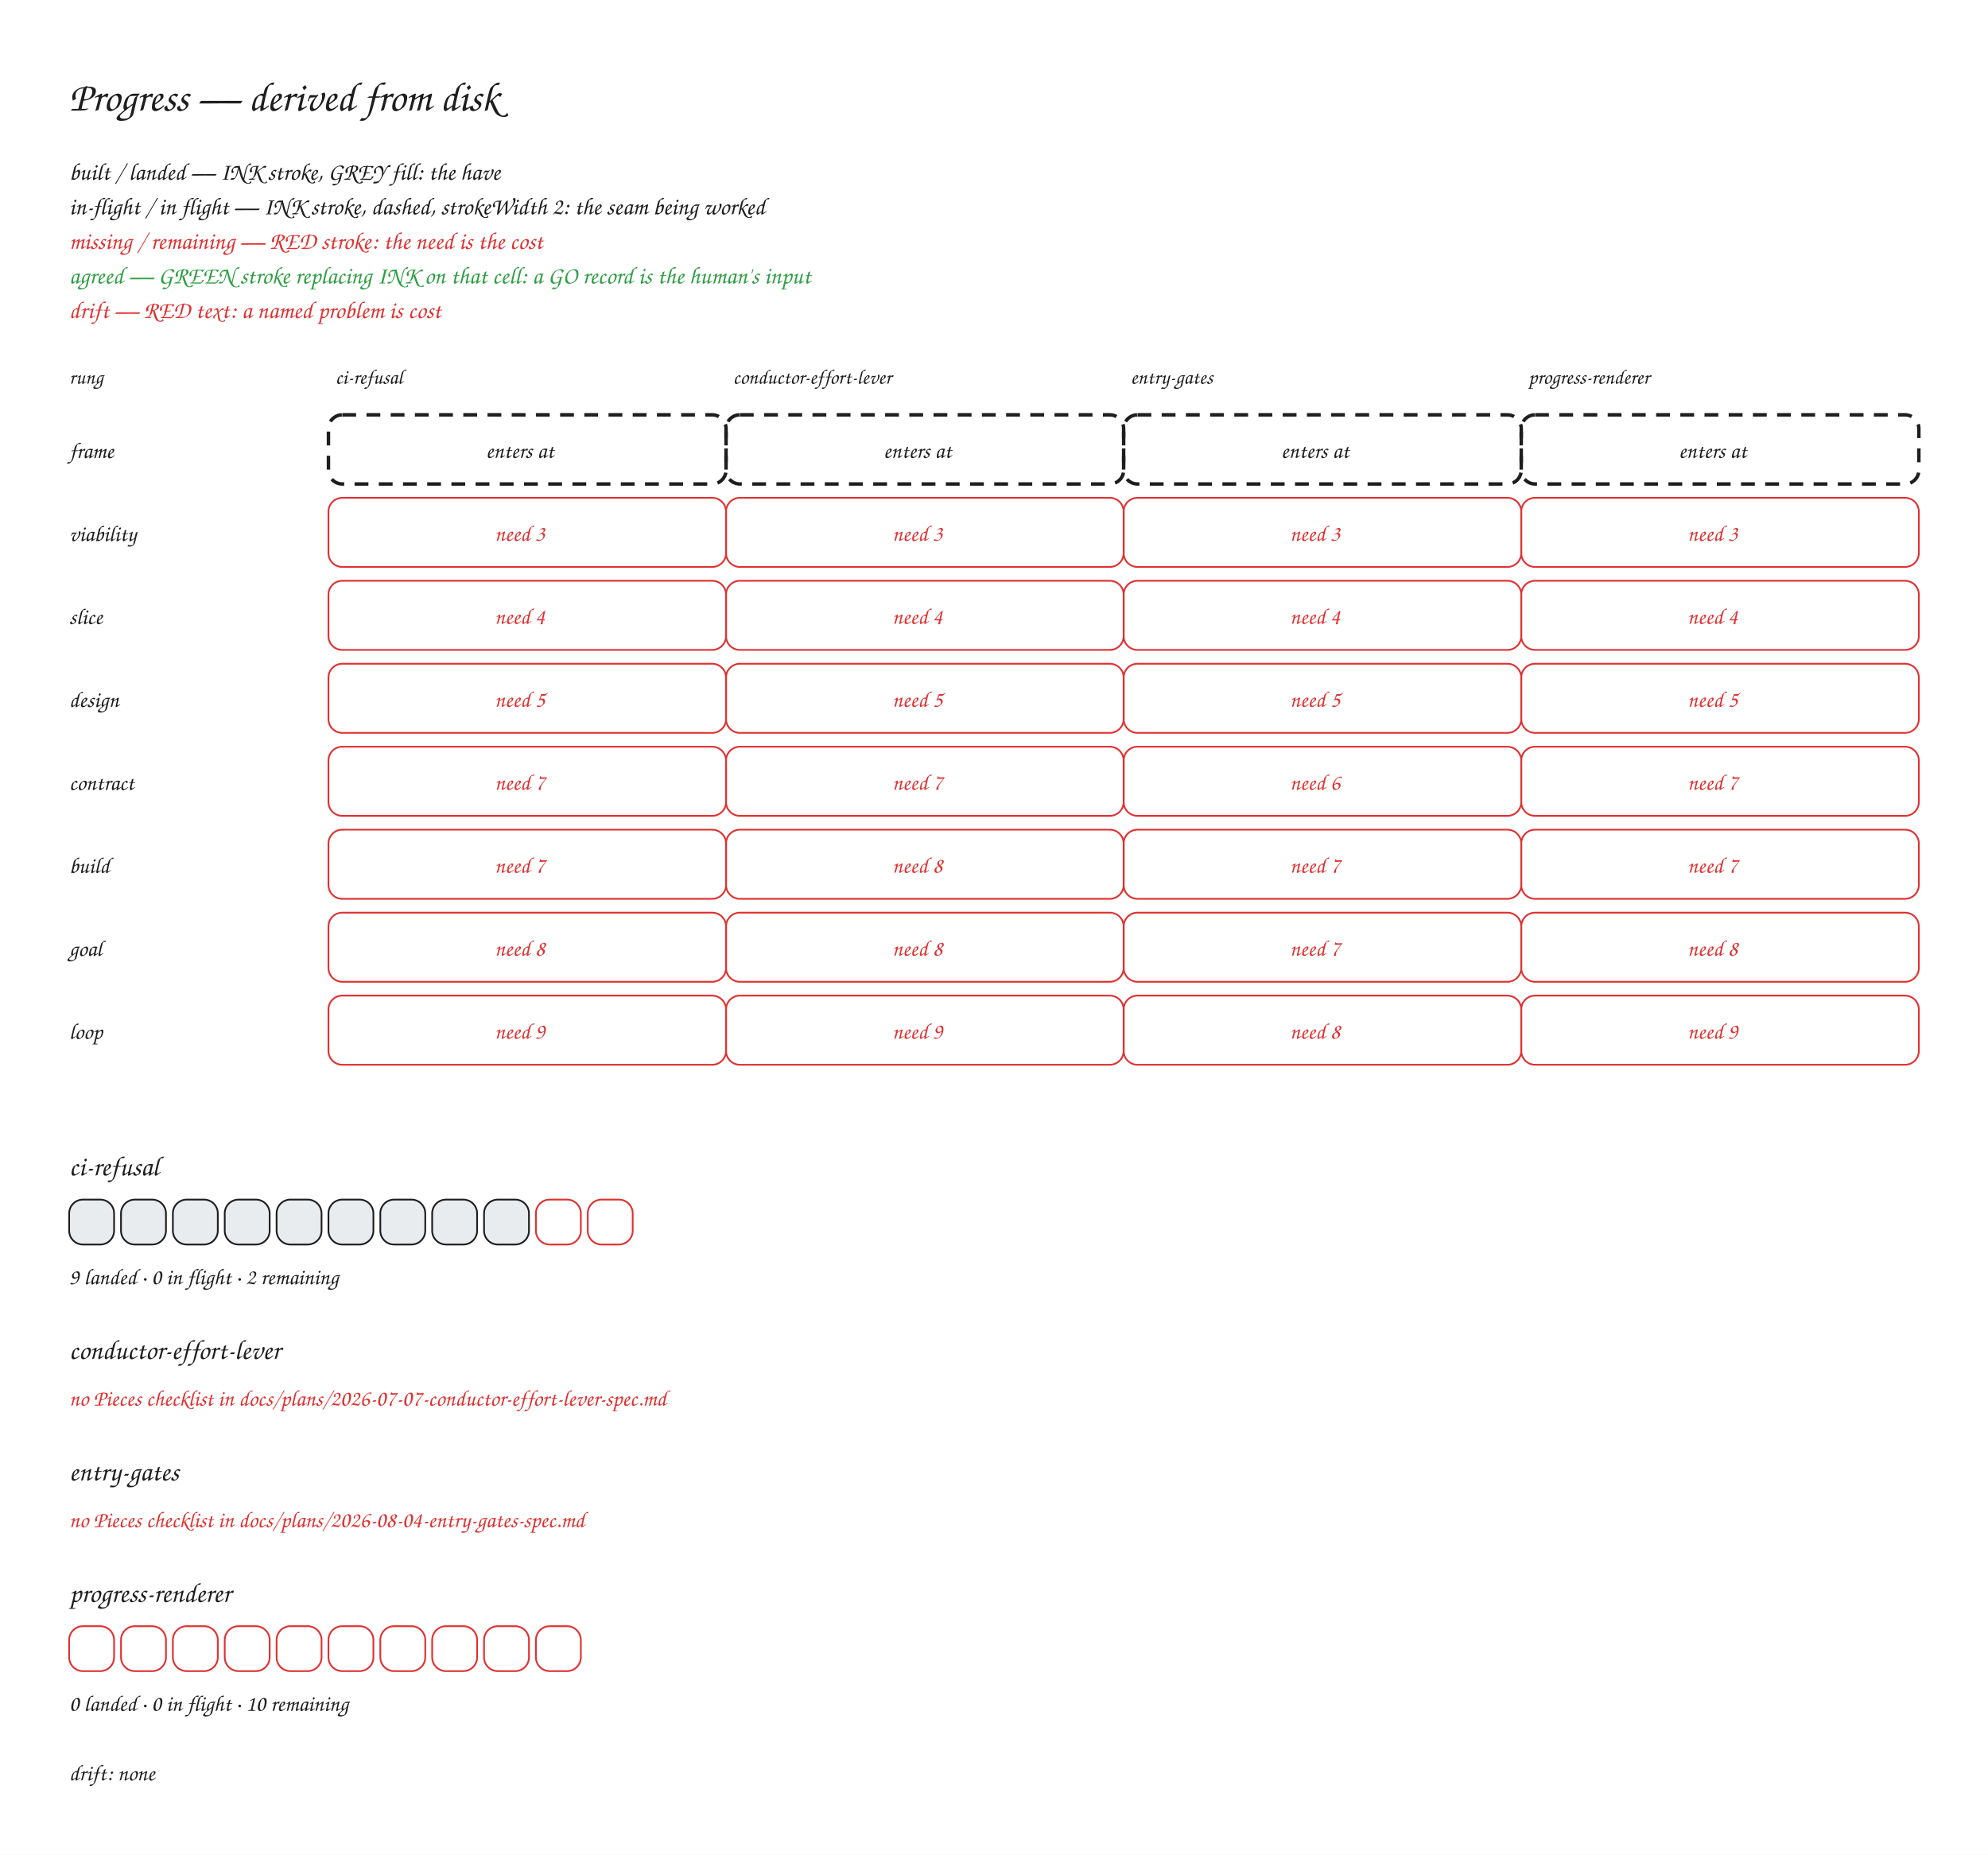
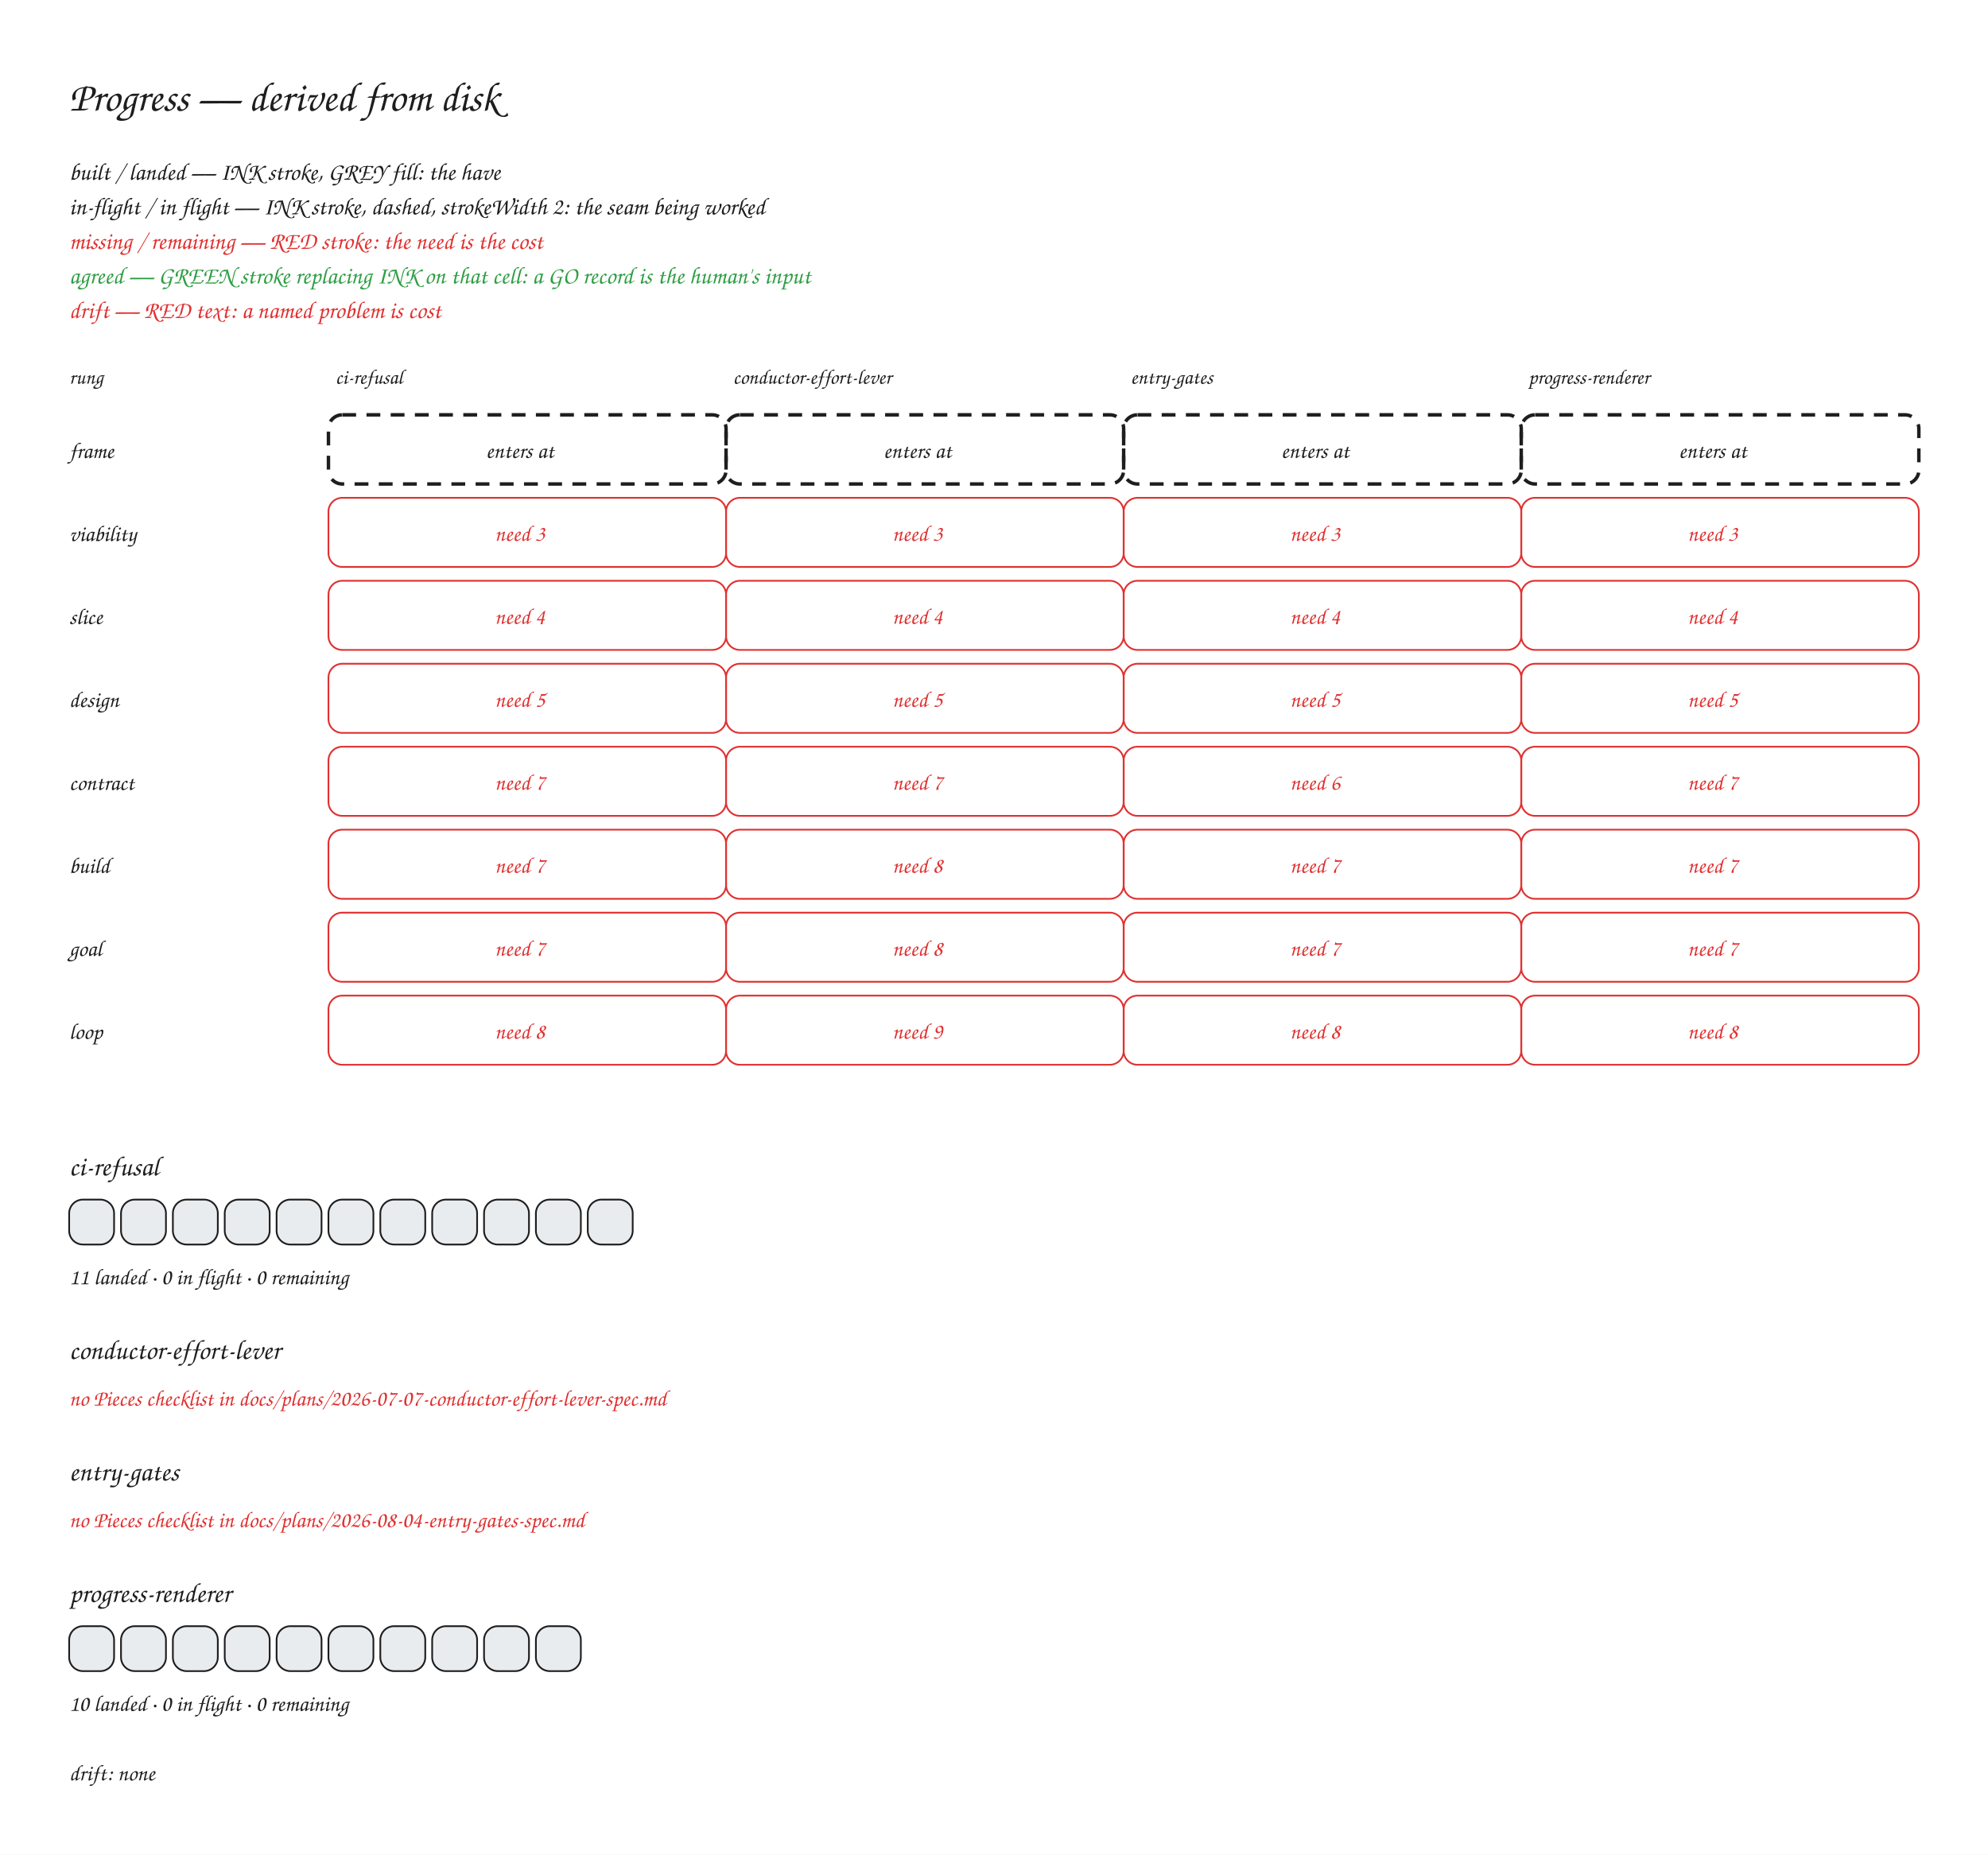
<svg xmlns="http://www.w3.org/2000/svg" width="1150" height="1073" viewBox="260 40 1150 1073">
  <rect x="260" y="40" width="1150" height="1073" fill="#ffffff" />
  <text x="300.0" y="104.0" font-family="'Segoe Print','Bradley Hand','Chalkboard SE','Comic Sans MS',cursive" font-size="24" fill="#1e1e1e" text-anchor="start" xml:space="preserve">
    <tspan x="300.0" dy="0.0">Progress — derived from disk</tspan>
  </text>
  <text x="300.0" y="144.0" font-family="'Segoe Print','Bradley Hand','Chalkboard SE','Comic Sans MS',cursive" font-size="14" fill="#1e1e1e" text-anchor="start" xml:space="preserve">
    <tspan x="300.0" dy="0.0">built / landed — INK stroke, GREY fill: the have</tspan>
  </text>
  <text x="300.0" y="164.0" font-family="'Segoe Print','Bradley Hand','Chalkboard SE','Comic Sans MS',cursive" font-size="14" fill="#1e1e1e" text-anchor="start" xml:space="preserve">
    <tspan x="300.0" dy="0.0">in-flight / in flight — INK stroke, dashed, strokeWidth 2: the seam being worked</tspan>
  </text>
  <text x="300.0" y="184.0" font-family="'Segoe Print','Bradley Hand','Chalkboard SE','Comic Sans MS',cursive" font-size="14" fill="#e03131" text-anchor="start" xml:space="preserve">
    <tspan x="300.0" dy="0.0">missing / remaining — RED stroke: the need is the cost</tspan>
  </text>
  <text x="300.0" y="204.0" font-family="'Segoe Print','Bradley Hand','Chalkboard SE','Comic Sans MS',cursive" font-size="14" fill="#2f9e44" text-anchor="start" xml:space="preserve">
    <tspan x="300.0" dy="0.0">agreed — GREEN stroke replacing INK on that cell: a GO record is the human's input</tspan>
  </text>
  <text x="300.0" y="224.0" font-family="'Segoe Print','Bradley Hand','Chalkboard SE','Comic Sans MS',cursive" font-size="14" fill="#e03131" text-anchor="start" xml:space="preserve">
    <tspan x="300.0" dy="0.0">drift — RED text: a named problem is cost</tspan>
  </text>
  <text x="300.0" y="262.0" font-family="'Segoe Print','Bradley Hand','Chalkboard SE','Comic Sans MS',cursive" font-size="12" fill="#1e1e1e" text-anchor="start" xml:space="preserve">
    <tspan x="300.0" dy="0.0">rung</tspan>
  </text>
  <text x="454.0" y="262.0" font-family="'Segoe Print','Bradley Hand','Chalkboard SE','Comic Sans MS',cursive" font-size="12" fill="#1e1e1e" text-anchor="start" xml:space="preserve">
    <tspan x="454.0" dy="0.0">ci-refusal</tspan>
  </text>
  <text x="684.0" y="262.0" font-family="'Segoe Print','Bradley Hand','Chalkboard SE','Comic Sans MS',cursive" font-size="12" fill="#1e1e1e" text-anchor="start" xml:space="preserve">
    <tspan x="684.0" dy="0.0">conductor-effort-lever</tspan>
  </text>
  <text x="914.0" y="262.0" font-family="'Segoe Print','Bradley Hand','Chalkboard SE','Comic Sans MS',cursive" font-size="12" fill="#1e1e1e" text-anchor="start" xml:space="preserve">
    <tspan x="914.0" dy="0.0">entry-gates</tspan>
  </text>
  <text x="1144.0" y="262.0" font-family="'Segoe Print','Bradley Hand','Chalkboard SE','Comic Sans MS',cursive" font-size="12" fill="#1e1e1e" text-anchor="start" xml:space="preserve">
    <tspan x="1144.0" dy="0.0">progress-renderer</tspan>
  </text>
  <text x="300.0" y="305.0" font-family="'Segoe Print','Bradley Hand','Chalkboard SE','Comic Sans MS',cursive" font-size="13" fill="#1e1e1e" text-anchor="start" xml:space="preserve">
    <tspan x="300.0" dy="0.0">frame</tspan>
  </text>
  <rect x="450.0" y="280.0" width="230.0" height="40.0" rx="8" fill="none" stroke="#1e1e1e" stroke-width="2" stroke-dasharray="8 6" />
  <text x="565.0" y="304.9" font-family="'Segoe Print','Bradley Hand','Chalkboard SE','Comic Sans MS',cursive" font-size="13" fill="#1e1e1e" text-anchor="middle" xml:space="preserve">
    <tspan x="565.0" dy="0.0">enters at</tspan>
  </text>
  <rect x="680.0" y="280.0" width="230.0" height="40.0" rx="8" fill="none" stroke="#1e1e1e" stroke-width="2" stroke-dasharray="8 6" />
  <text x="795.0" y="304.9" font-family="'Segoe Print','Bradley Hand','Chalkboard SE','Comic Sans MS',cursive" font-size="13" fill="#1e1e1e" text-anchor="middle" xml:space="preserve">
    <tspan x="795.0" dy="0.0">enters at</tspan>
  </text>
  <rect x="910.0" y="280.0" width="230.0" height="40.0" rx="8" fill="none" stroke="#1e1e1e" stroke-width="2" stroke-dasharray="8 6" />
  <text x="1025.0" y="304.9" font-family="'Segoe Print','Bradley Hand','Chalkboard SE','Comic Sans MS',cursive" font-size="13" fill="#1e1e1e" text-anchor="middle" xml:space="preserve">
    <tspan x="1025.0" dy="0.0">enters at</tspan>
  </text>
  <rect x="1140.0" y="280.0" width="230.0" height="40.0" rx="8" fill="none" stroke="#1e1e1e" stroke-width="2" stroke-dasharray="8 6" />
  <text x="1255.0" y="304.9" font-family="'Segoe Print','Bradley Hand','Chalkboard SE','Comic Sans MS',cursive" font-size="13" fill="#1e1e1e" text-anchor="middle" xml:space="preserve">
    <tspan x="1255.0" dy="0.0">enters at</tspan>
  </text>
  <text x="300.0" y="353.0" font-family="'Segoe Print','Bradley Hand','Chalkboard SE','Comic Sans MS',cursive" font-size="13" fill="#1e1e1e" text-anchor="start" xml:space="preserve">
    <tspan x="300.0" dy="0.0">viability</tspan>
  </text>
  <rect x="450.0" y="328.0" width="230.0" height="40.0" rx="8" fill="none" stroke="#e03131" stroke-width="1" />
  <text x="565.0" y="352.9" font-family="'Segoe Print','Bradley Hand','Chalkboard SE','Comic Sans MS',cursive" font-size="13" fill="#e03131" text-anchor="middle" xml:space="preserve">
    <tspan x="565.0" dy="0.0">need 3</tspan>
  </text>
  <rect x="680.0" y="328.0" width="230.0" height="40.0" rx="8" fill="none" stroke="#e03131" stroke-width="1" />
  <text x="795.0" y="352.9" font-family="'Segoe Print','Bradley Hand','Chalkboard SE','Comic Sans MS',cursive" font-size="13" fill="#e03131" text-anchor="middle" xml:space="preserve">
    <tspan x="795.0" dy="0.0">need 3</tspan>
  </text>
  <rect x="910.0" y="328.0" width="230.0" height="40.0" rx="8" fill="none" stroke="#e03131" stroke-width="1" />
  <text x="1025.0" y="352.9" font-family="'Segoe Print','Bradley Hand','Chalkboard SE','Comic Sans MS',cursive" font-size="13" fill="#e03131" text-anchor="middle" xml:space="preserve">
    <tspan x="1025.0" dy="0.0">need 3</tspan>
  </text>
  <rect x="1140.0" y="328.0" width="230.0" height="40.0" rx="8" fill="none" stroke="#e03131" stroke-width="1" />
  <text x="1255.0" y="352.9" font-family="'Segoe Print','Bradley Hand','Chalkboard SE','Comic Sans MS',cursive" font-size="13" fill="#e03131" text-anchor="middle" xml:space="preserve">
    <tspan x="1255.0" dy="0.0">need 3</tspan>
  </text>
  <text x="300.0" y="401.0" font-family="'Segoe Print','Bradley Hand','Chalkboard SE','Comic Sans MS',cursive" font-size="13" fill="#1e1e1e" text-anchor="start" xml:space="preserve">
    <tspan x="300.0" dy="0.0">slice</tspan>
  </text>
  <rect x="450.0" y="376.0" width="230.0" height="40.0" rx="8" fill="none" stroke="#e03131" stroke-width="1" />
  <text x="565.0" y="400.9" font-family="'Segoe Print','Bradley Hand','Chalkboard SE','Comic Sans MS',cursive" font-size="13" fill="#e03131" text-anchor="middle" xml:space="preserve">
    <tspan x="565.0" dy="0.0">need 4</tspan>
  </text>
  <rect x="680.0" y="376.0" width="230.0" height="40.0" rx="8" fill="none" stroke="#e03131" stroke-width="1" />
  <text x="795.0" y="400.9" font-family="'Segoe Print','Bradley Hand','Chalkboard SE','Comic Sans MS',cursive" font-size="13" fill="#e03131" text-anchor="middle" xml:space="preserve">
    <tspan x="795.0" dy="0.0">need 4</tspan>
  </text>
  <rect x="910.0" y="376.0" width="230.0" height="40.0" rx="8" fill="none" stroke="#e03131" stroke-width="1" />
  <text x="1025.0" y="400.9" font-family="'Segoe Print','Bradley Hand','Chalkboard SE','Comic Sans MS',cursive" font-size="13" fill="#e03131" text-anchor="middle" xml:space="preserve">
    <tspan x="1025.0" dy="0.0">need 4</tspan>
  </text>
  <rect x="1140.0" y="376.0" width="230.0" height="40.0" rx="8" fill="none" stroke="#e03131" stroke-width="1" />
  <text x="1255.0" y="400.9" font-family="'Segoe Print','Bradley Hand','Chalkboard SE','Comic Sans MS',cursive" font-size="13" fill="#e03131" text-anchor="middle" xml:space="preserve">
    <tspan x="1255.0" dy="0.0">need 4</tspan>
  </text>
  <text x="300.0" y="449.0" font-family="'Segoe Print','Bradley Hand','Chalkboard SE','Comic Sans MS',cursive" font-size="13" fill="#1e1e1e" text-anchor="start" xml:space="preserve">
    <tspan x="300.0" dy="0.0">design</tspan>
  </text>
  <rect x="450.0" y="424.0" width="230.0" height="40.0" rx="8" fill="none" stroke="#e03131" stroke-width="1" />
  <text x="565.0" y="448.9" font-family="'Segoe Print','Bradley Hand','Chalkboard SE','Comic Sans MS',cursive" font-size="13" fill="#e03131" text-anchor="middle" xml:space="preserve">
    <tspan x="565.0" dy="0.0">need 5</tspan>
  </text>
  <rect x="680.0" y="424.0" width="230.0" height="40.0" rx="8" fill="none" stroke="#e03131" stroke-width="1" />
  <text x="795.0" y="448.9" font-family="'Segoe Print','Bradley Hand','Chalkboard SE','Comic Sans MS',cursive" font-size="13" fill="#e03131" text-anchor="middle" xml:space="preserve">
    <tspan x="795.0" dy="0.0">need 5</tspan>
  </text>
  <rect x="910.0" y="424.0" width="230.0" height="40.0" rx="8" fill="none" stroke="#e03131" stroke-width="1" />
  <text x="1025.0" y="448.9" font-family="'Segoe Print','Bradley Hand','Chalkboard SE','Comic Sans MS',cursive" font-size="13" fill="#e03131" text-anchor="middle" xml:space="preserve">
    <tspan x="1025.0" dy="0.0">need 5</tspan>
  </text>
  <rect x="1140.0" y="424.0" width="230.0" height="40.0" rx="8" fill="none" stroke="#e03131" stroke-width="1" />
  <text x="1255.0" y="448.9" font-family="'Segoe Print','Bradley Hand','Chalkboard SE','Comic Sans MS',cursive" font-size="13" fill="#e03131" text-anchor="middle" xml:space="preserve">
    <tspan x="1255.0" dy="0.0">need 5</tspan>
  </text>
  <text x="300.0" y="497.0" font-family="'Segoe Print','Bradley Hand','Chalkboard SE','Comic Sans MS',cursive" font-size="13" fill="#1e1e1e" text-anchor="start" xml:space="preserve">
    <tspan x="300.0" dy="0.0">contract</tspan>
  </text>
  <rect x="450.0" y="472.0" width="230.0" height="40.0" rx="8" fill="none" stroke="#e03131" stroke-width="1" />
  <text x="565.0" y="496.9" font-family="'Segoe Print','Bradley Hand','Chalkboard SE','Comic Sans MS',cursive" font-size="13" fill="#e03131" text-anchor="middle" xml:space="preserve">
    <tspan x="565.0" dy="0.0">need 7</tspan>
  </text>
  <rect x="680.0" y="472.0" width="230.0" height="40.0" rx="8" fill="none" stroke="#e03131" stroke-width="1" />
  <text x="795.0" y="496.9" font-family="'Segoe Print','Bradley Hand','Chalkboard SE','Comic Sans MS',cursive" font-size="13" fill="#e03131" text-anchor="middle" xml:space="preserve">
    <tspan x="795.0" dy="0.0">need 7</tspan>
  </text>
  <rect x="910.0" y="472.0" width="230.0" height="40.0" rx="8" fill="none" stroke="#e03131" stroke-width="1" />
  <text x="1025.0" y="496.9" font-family="'Segoe Print','Bradley Hand','Chalkboard SE','Comic Sans MS',cursive" font-size="13" fill="#e03131" text-anchor="middle" xml:space="preserve">
    <tspan x="1025.0" dy="0.0">need 6</tspan>
  </text>
  <rect x="1140.0" y="472.0" width="230.0" height="40.0" rx="8" fill="none" stroke="#e03131" stroke-width="1" />
  <text x="1255.0" y="496.9" font-family="'Segoe Print','Bradley Hand','Chalkboard SE','Comic Sans MS',cursive" font-size="13" fill="#e03131" text-anchor="middle" xml:space="preserve">
    <tspan x="1255.0" dy="0.0">need 7</tspan>
  </text>
  <text x="300.0" y="545.0" font-family="'Segoe Print','Bradley Hand','Chalkboard SE','Comic Sans MS',cursive" font-size="13" fill="#1e1e1e" text-anchor="start" xml:space="preserve">
    <tspan x="300.0" dy="0.0">build</tspan>
  </text>
  <rect x="450.0" y="520.0" width="230.0" height="40.0" rx="8" fill="none" stroke="#e03131" stroke-width="1" />
  <text x="565.0" y="544.9" font-family="'Segoe Print','Bradley Hand','Chalkboard SE','Comic Sans MS',cursive" font-size="13" fill="#e03131" text-anchor="middle" xml:space="preserve">
    <tspan x="565.0" dy="0.0">need 7</tspan>
  </text>
  <rect x="680.0" y="520.0" width="230.0" height="40.0" rx="8" fill="none" stroke="#e03131" stroke-width="1" />
  <text x="795.0" y="544.9" font-family="'Segoe Print','Bradley Hand','Chalkboard SE','Comic Sans MS',cursive" font-size="13" fill="#e03131" text-anchor="middle" xml:space="preserve">
    <tspan x="795.0" dy="0.0">need 8</tspan>
  </text>
  <rect x="910.0" y="520.0" width="230.0" height="40.0" rx="8" fill="none" stroke="#e03131" stroke-width="1" />
  <text x="1025.0" y="544.9" font-family="'Segoe Print','Bradley Hand','Chalkboard SE','Comic Sans MS',cursive" font-size="13" fill="#e03131" text-anchor="middle" xml:space="preserve">
    <tspan x="1025.0" dy="0.0">need 7</tspan>
  </text>
  <rect x="1140.0" y="520.0" width="230.0" height="40.0" rx="8" fill="none" stroke="#e03131" stroke-width="1" />
  <text x="1255.0" y="544.9" font-family="'Segoe Print','Bradley Hand','Chalkboard SE','Comic Sans MS',cursive" font-size="13" fill="#e03131" text-anchor="middle" xml:space="preserve">
    <tspan x="1255.0" dy="0.0">need 7</tspan>
  </text>
  <text x="300.0" y="593.0" font-family="'Segoe Print','Bradley Hand','Chalkboard SE','Comic Sans MS',cursive" font-size="13" fill="#1e1e1e" text-anchor="start" xml:space="preserve">
    <tspan x="300.0" dy="0.0">goal</tspan>
  </text>
  <rect x="450.0" y="568.0" width="230.0" height="40.0" rx="8" fill="none" stroke="#e03131" stroke-width="1" />
  <text x="565.0" y="592.9" font-family="'Segoe Print','Bradley Hand','Chalkboard SE','Comic Sans MS',cursive" font-size="13" fill="#e03131" text-anchor="middle" xml:space="preserve">
-     <tspan x="565.0" dy="0.0">need 8</tspan>
+     <tspan x="565.0" dy="0.0">need 7</tspan>
  </text>
  <rect x="680.0" y="568.0" width="230.0" height="40.0" rx="8" fill="none" stroke="#e03131" stroke-width="1" />
  <text x="795.0" y="592.9" font-family="'Segoe Print','Bradley Hand','Chalkboard SE','Comic Sans MS',cursive" font-size="13" fill="#e03131" text-anchor="middle" xml:space="preserve">
    <tspan x="795.0" dy="0.0">need 8</tspan>
  </text>
  <rect x="910.0" y="568.0" width="230.0" height="40.0" rx="8" fill="none" stroke="#e03131" stroke-width="1" />
  <text x="1025.0" y="592.9" font-family="'Segoe Print','Bradley Hand','Chalkboard SE','Comic Sans MS',cursive" font-size="13" fill="#e03131" text-anchor="middle" xml:space="preserve">
    <tspan x="1025.0" dy="0.0">need 7</tspan>
  </text>
  <rect x="1140.0" y="568.0" width="230.0" height="40.0" rx="8" fill="none" stroke="#e03131" stroke-width="1" />
  <text x="1255.0" y="592.9" font-family="'Segoe Print','Bradley Hand','Chalkboard SE','Comic Sans MS',cursive" font-size="13" fill="#e03131" text-anchor="middle" xml:space="preserve">
-     <tspan x="1255.0" dy="0.0">need 8</tspan>
+     <tspan x="1255.0" dy="0.0">need 7</tspan>
  </text>
  <text x="300.0" y="641.0" font-family="'Segoe Print','Bradley Hand','Chalkboard SE','Comic Sans MS',cursive" font-size="13" fill="#1e1e1e" text-anchor="start" xml:space="preserve">
    <tspan x="300.0" dy="0.0">loop</tspan>
  </text>
  <rect x="450.0" y="616.0" width="230.0" height="40.0" rx="8" fill="none" stroke="#e03131" stroke-width="1" />
  <text x="565.0" y="640.9" font-family="'Segoe Print','Bradley Hand','Chalkboard SE','Comic Sans MS',cursive" font-size="13" fill="#e03131" text-anchor="middle" xml:space="preserve">
-     <tspan x="565.0" dy="0.0">need 9</tspan>
+     <tspan x="565.0" dy="0.0">need 8</tspan>
  </text>
  <rect x="680.0" y="616.0" width="230.0" height="40.0" rx="8" fill="none" stroke="#e03131" stroke-width="1" />
  <text x="795.0" y="640.9" font-family="'Segoe Print','Bradley Hand','Chalkboard SE','Comic Sans MS',cursive" font-size="13" fill="#e03131" text-anchor="middle" xml:space="preserve">
    <tspan x="795.0" dy="0.0">need 9</tspan>
  </text>
  <rect x="910.0" y="616.0" width="230.0" height="40.0" rx="8" fill="none" stroke="#e03131" stroke-width="1" />
  <text x="1025.0" y="640.9" font-family="'Segoe Print','Bradley Hand','Chalkboard SE','Comic Sans MS',cursive" font-size="13" fill="#e03131" text-anchor="middle" xml:space="preserve">
    <tspan x="1025.0" dy="0.0">need 8</tspan>
  </text>
  <rect x="1140.0" y="616.0" width="230.0" height="40.0" rx="8" fill="none" stroke="#e03131" stroke-width="1" />
  <text x="1255.0" y="640.9" font-family="'Segoe Print','Bradley Hand','Chalkboard SE','Comic Sans MS',cursive" font-size="13" fill="#e03131" text-anchor="middle" xml:space="preserve">
-     <tspan x="1255.0" dy="0.0">need 9</tspan>
+     <tspan x="1255.0" dy="0.0">need 8</tspan>
  </text>
  <text x="300.0" y="720.0" font-family="'Segoe Print','Bradley Hand','Chalkboard SE','Comic Sans MS',cursive" font-size="16" fill="#1e1e1e" text-anchor="start" xml:space="preserve">
    <tspan x="300.0" dy="0.0">ci-refusal</tspan>
  </text>
  <rect x="300.0" y="734.0" width="26.0" height="26.0" rx="8" fill="#e9ecef" stroke="#1e1e1e" stroke-width="1" />
  <rect x="330.0" y="734.0" width="26.0" height="26.0" rx="8" fill="#e9ecef" stroke="#1e1e1e" stroke-width="1" />
  <rect x="360.0" y="734.0" width="26.0" height="26.0" rx="8" fill="#e9ecef" stroke="#1e1e1e" stroke-width="1" />
  <rect x="390.0" y="734.0" width="26.0" height="26.0" rx="8" fill="#e9ecef" stroke="#1e1e1e" stroke-width="1" />
  <rect x="420.0" y="734.0" width="26.0" height="26.0" rx="8" fill="#e9ecef" stroke="#1e1e1e" stroke-width="1" />
  <rect x="450.0" y="734.0" width="26.0" height="26.0" rx="8" fill="#e9ecef" stroke="#1e1e1e" stroke-width="1" />
  <rect x="480.0" y="734.0" width="26.0" height="26.0" rx="8" fill="#e9ecef" stroke="#1e1e1e" stroke-width="1" />
  <rect x="510.0" y="734.0" width="26.0" height="26.0" rx="8" fill="#e9ecef" stroke="#1e1e1e" stroke-width="1" />
  <rect x="540.0" y="734.0" width="26.0" height="26.0" rx="8" fill="#e9ecef" stroke="#1e1e1e" stroke-width="1" />
-   <rect x="570.0" y="734.0" width="26.0" height="26.0" rx="8" fill="none" stroke="#e03131" stroke-width="1" />
-   <rect x="600.0" y="734.0" width="26.0" height="26.0" rx="8" fill="none" stroke="#e03131" stroke-width="1" />
+   <rect x="570.0" y="734.0" width="26.0" height="26.0" rx="8" fill="#e9ecef" stroke="#1e1e1e" stroke-width="1" />
+   <rect x="600.0" y="734.0" width="26.0" height="26.0" rx="8" fill="#e9ecef" stroke="#1e1e1e" stroke-width="1" />
  <text x="300.0" y="783.0" font-family="'Segoe Print','Bradley Hand','Chalkboard SE','Comic Sans MS',cursive" font-size="13" fill="#1e1e1e" text-anchor="start" xml:space="preserve">
-     <tspan x="300.0" dy="0.0">9 landed · 0 in flight · 2 remaining</tspan>
+     <tspan x="300.0" dy="0.0">11 landed · 0 in flight · 0 remaining</tspan>
  </text>
  <text x="300.0" y="826.2" font-family="'Segoe Print','Bradley Hand','Chalkboard SE','Comic Sans MS',cursive" font-size="16" fill="#1e1e1e" text-anchor="start" xml:space="preserve">
    <tspan x="300.0" dy="0.0">conductor-effort-lever</tspan>
  </text>
  <text x="300.0" y="853.2" font-family="'Segoe Print','Bradley Hand','Chalkboard SE','Comic Sans MS',cursive" font-size="13" fill="#e03131" text-anchor="start" xml:space="preserve">
    <tspan x="300.0" dy="0.0">no Pieces checklist in docs/plans/2026-07-07-conductor-effort-lever-spec.md</tspan>
  </text>
  <text x="300.0" y="896.5" font-family="'Segoe Print','Bradley Hand','Chalkboard SE','Comic Sans MS',cursive" font-size="16" fill="#1e1e1e" text-anchor="start" xml:space="preserve">
    <tspan x="300.0" dy="0.0">entry-gates</tspan>
  </text>
  <text x="300.0" y="923.5" font-family="'Segoe Print','Bradley Hand','Chalkboard SE','Comic Sans MS',cursive" font-size="13" fill="#e03131" text-anchor="start" xml:space="preserve">
    <tspan x="300.0" dy="0.0">no Pieces checklist in docs/plans/2026-08-04-entry-gates-spec.md</tspan>
  </text>
  <text x="300.0" y="966.8" font-family="'Segoe Print','Bradley Hand','Chalkboard SE','Comic Sans MS',cursive" font-size="16" fill="#1e1e1e" text-anchor="start" xml:space="preserve">
    <tspan x="300.0" dy="0.0">progress-renderer</tspan>
  </text>
-   <rect x="300.0" y="980.8" width="26.0" height="26.0" rx="8" fill="none" stroke="#e03131" stroke-width="1" />
-   <rect x="330.0" y="980.8" width="26.0" height="26.0" rx="8" fill="none" stroke="#e03131" stroke-width="1" />
-   <rect x="360.0" y="980.8" width="26.0" height="26.0" rx="8" fill="none" stroke="#e03131" stroke-width="1" />
-   <rect x="390.0" y="980.8" width="26.0" height="26.0" rx="8" fill="none" stroke="#e03131" stroke-width="1" />
-   <rect x="420.0" y="980.8" width="26.0" height="26.0" rx="8" fill="none" stroke="#e03131" stroke-width="1" />
-   <rect x="450.0" y="980.8" width="26.0" height="26.0" rx="8" fill="none" stroke="#e03131" stroke-width="1" />
-   <rect x="480.0" y="980.8" width="26.0" height="26.0" rx="8" fill="none" stroke="#e03131" stroke-width="1" />
-   <rect x="510.0" y="980.8" width="26.0" height="26.0" rx="8" fill="none" stroke="#e03131" stroke-width="1" />
-   <rect x="540.0" y="980.8" width="26.0" height="26.0" rx="8" fill="none" stroke="#e03131" stroke-width="1" />
-   <rect x="570.0" y="980.8" width="26.0" height="26.0" rx="8" fill="none" stroke="#e03131" stroke-width="1" />
+   <rect x="300.0" y="980.8" width="26.0" height="26.0" rx="8" fill="#e9ecef" stroke="#1e1e1e" stroke-width="1" />
+   <rect x="330.0" y="980.8" width="26.0" height="26.0" rx="8" fill="#e9ecef" stroke="#1e1e1e" stroke-width="1" />
+   <rect x="360.0" y="980.8" width="26.0" height="26.0" rx="8" fill="#e9ecef" stroke="#1e1e1e" stroke-width="1" />
+   <rect x="390.0" y="980.8" width="26.0" height="26.0" rx="8" fill="#e9ecef" stroke="#1e1e1e" stroke-width="1" />
+   <rect x="420.0" y="980.8" width="26.0" height="26.0" rx="8" fill="#e9ecef" stroke="#1e1e1e" stroke-width="1" />
+   <rect x="450.0" y="980.8" width="26.0" height="26.0" rx="8" fill="#e9ecef" stroke="#1e1e1e" stroke-width="1" />
+   <rect x="480.0" y="980.8" width="26.0" height="26.0" rx="8" fill="#e9ecef" stroke="#1e1e1e" stroke-width="1" />
+   <rect x="510.0" y="980.8" width="26.0" height="26.0" rx="8" fill="#e9ecef" stroke="#1e1e1e" stroke-width="1" />
+   <rect x="540.0" y="980.8" width="26.0" height="26.0" rx="8" fill="#e9ecef" stroke="#1e1e1e" stroke-width="1" />
+   <rect x="570.0" y="980.8" width="26.0" height="26.0" rx="8" fill="#e9ecef" stroke="#1e1e1e" stroke-width="1" />
  <text x="300.0" y="1029.8" font-family="'Segoe Print','Bradley Hand','Chalkboard SE','Comic Sans MS',cursive" font-size="13" fill="#1e1e1e" text-anchor="start" xml:space="preserve">
-     <tspan x="300.0" dy="0.0">0 landed · 0 in flight · 10 remaining</tspan>
+     <tspan x="300.0" dy="0.0">10 landed · 0 in flight · 0 remaining</tspan>
  </text>
  <text x="300.0" y="1070.0" font-family="'Segoe Print','Bradley Hand','Chalkboard SE','Comic Sans MS',cursive" font-size="13" fill="#1e1e1e" text-anchor="start" xml:space="preserve">
    <tspan x="300.0" dy="0.0">drift: none</tspan>
  </text>
</svg>
